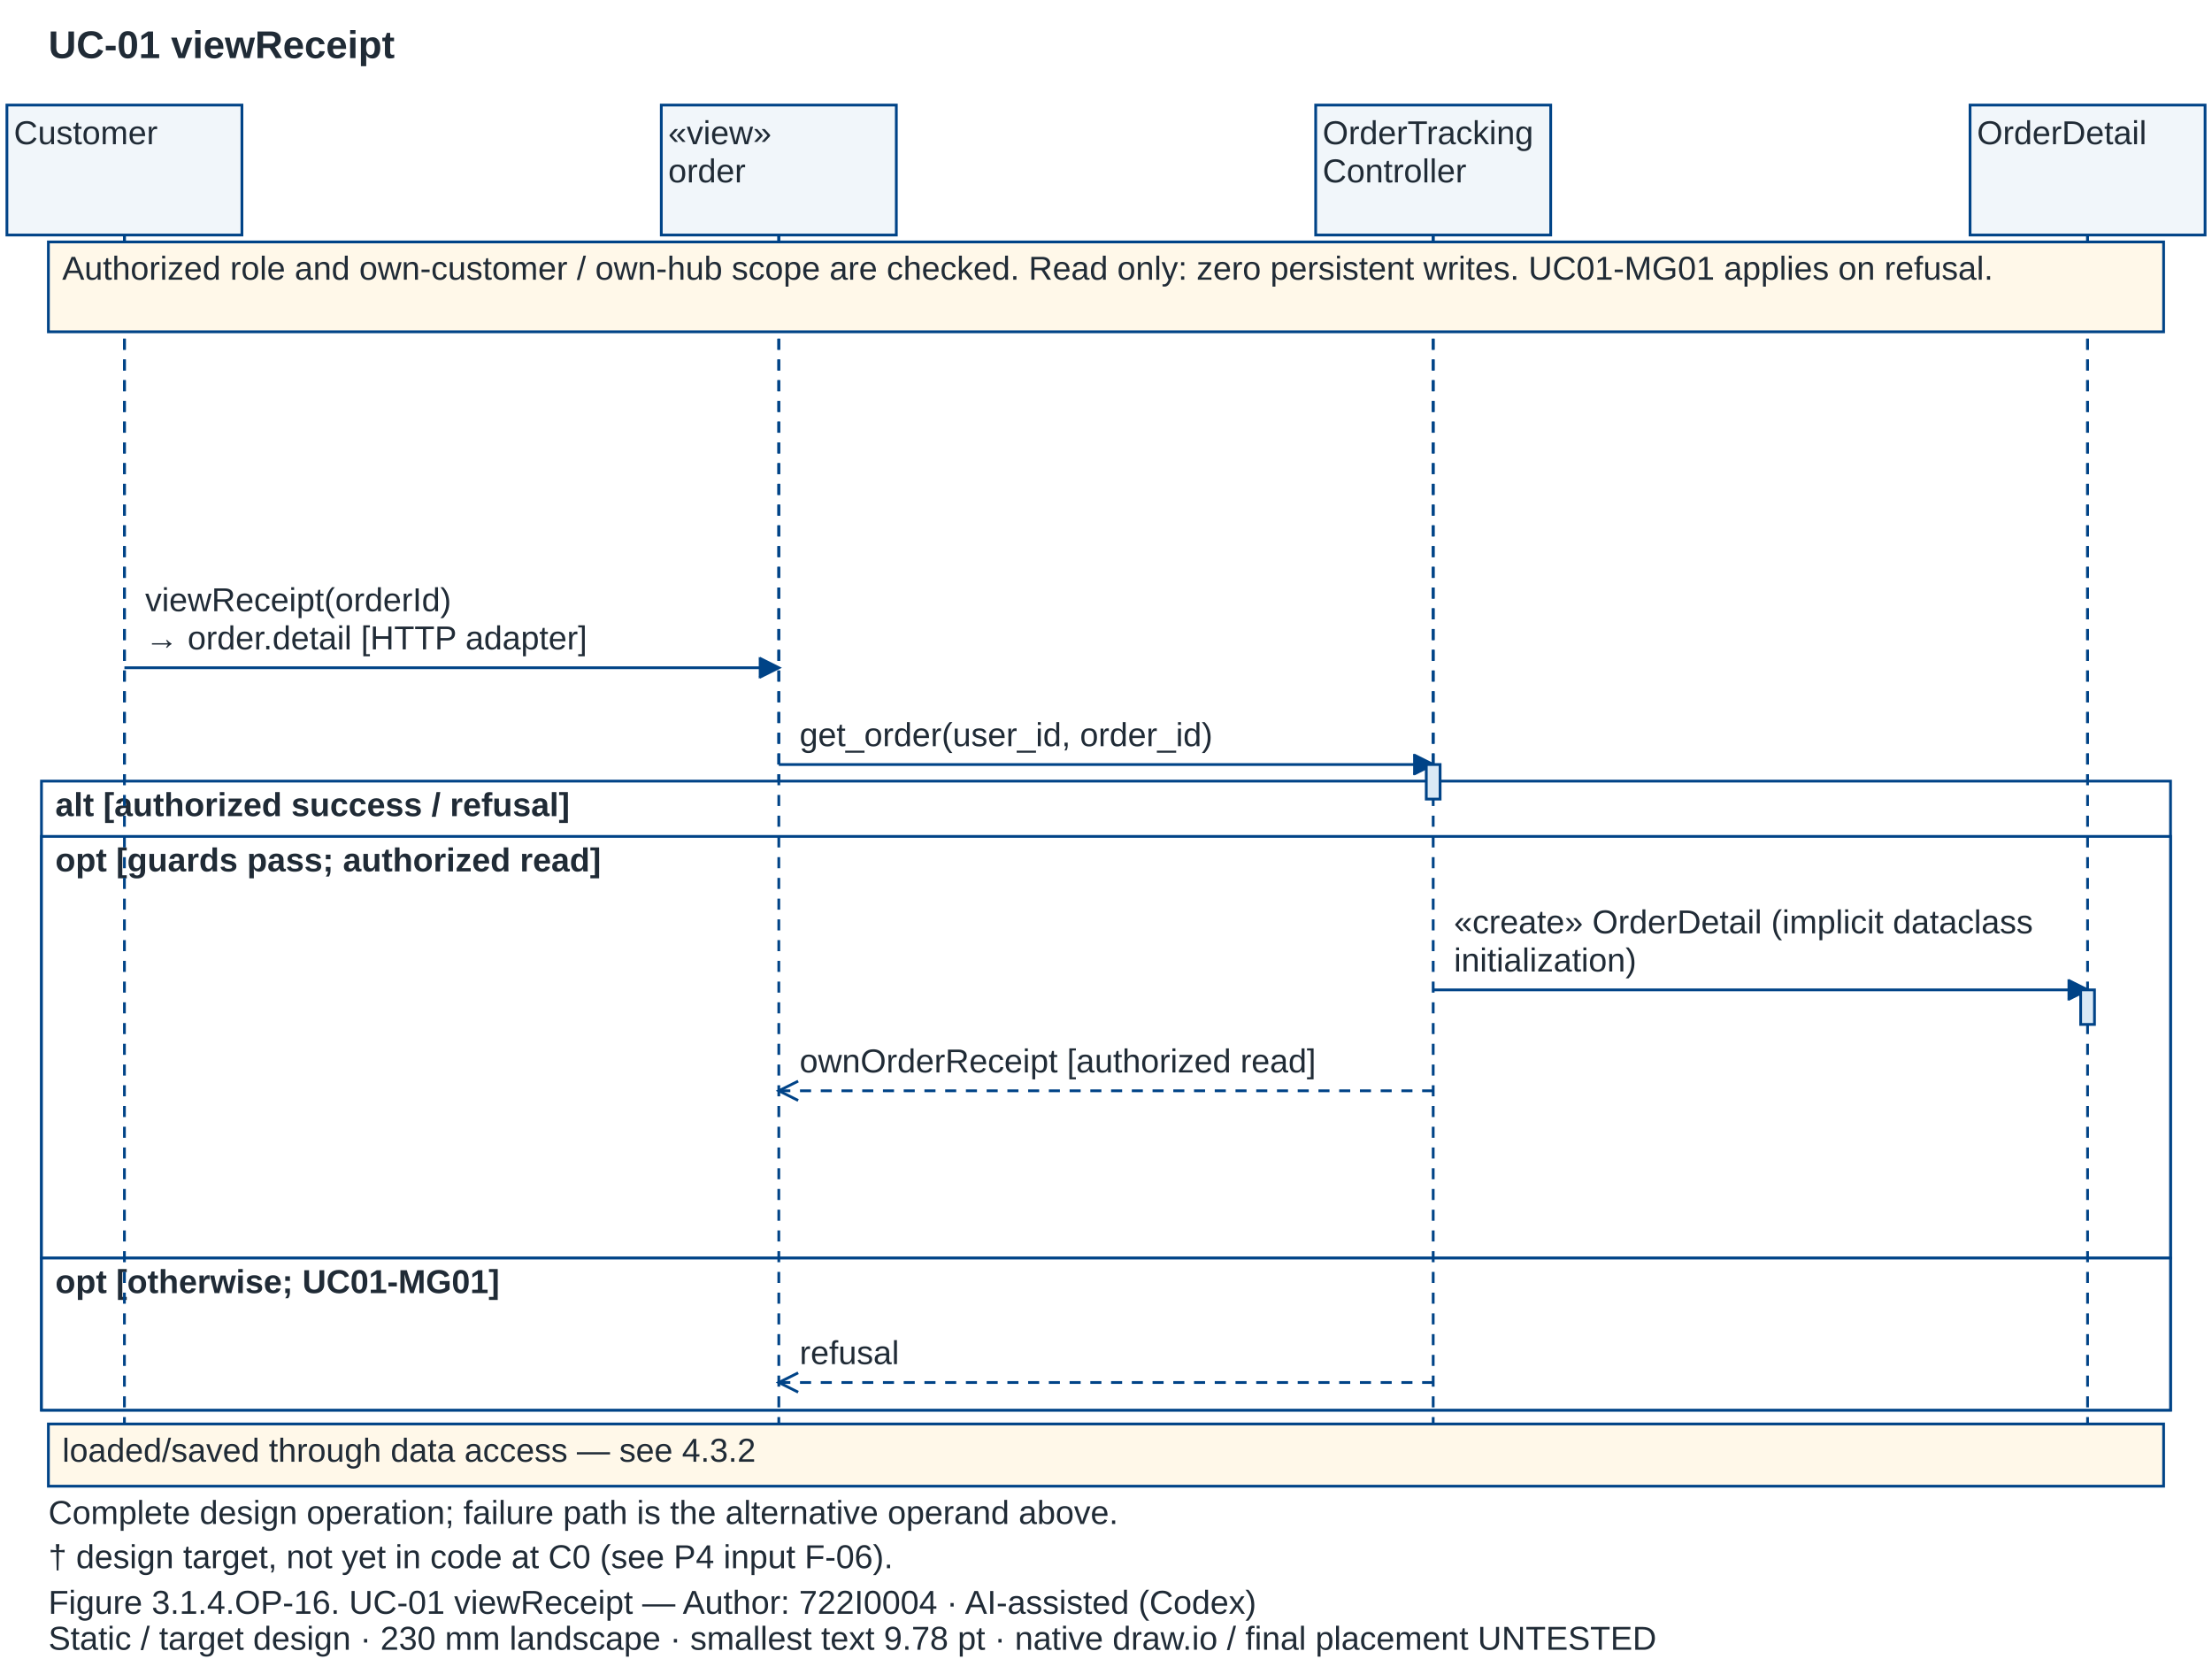
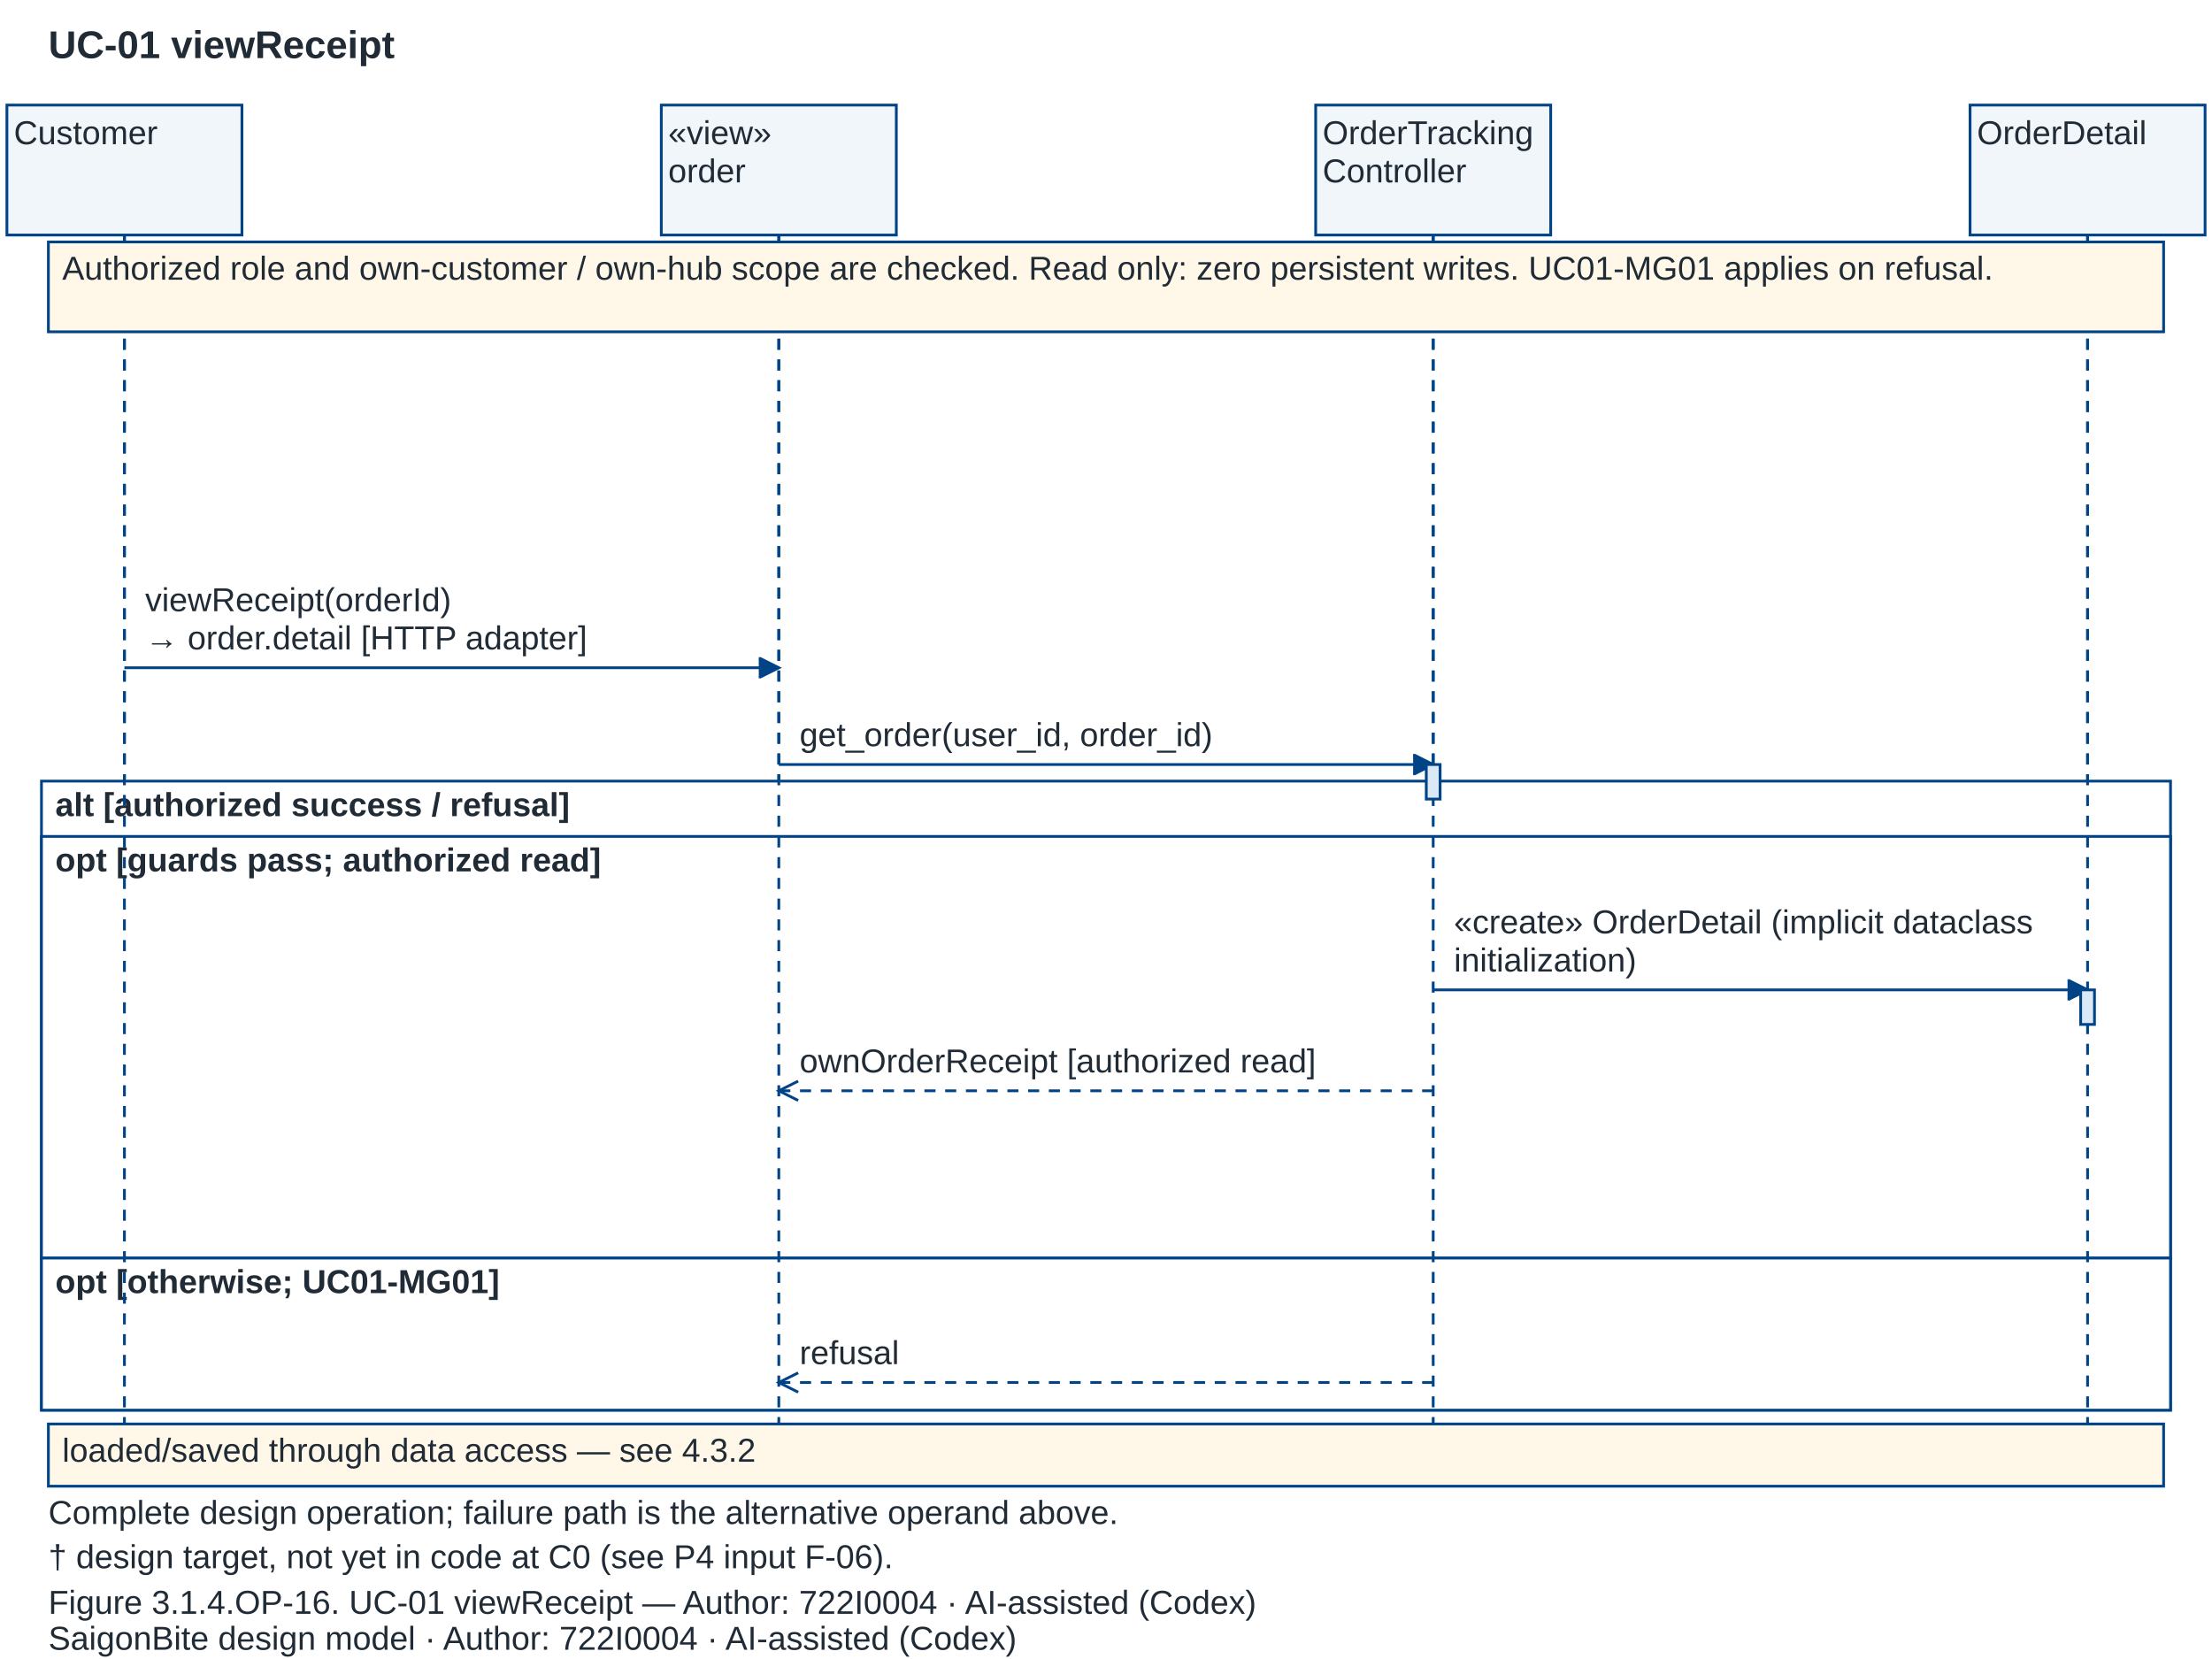
<svg xmlns="http://www.w3.org/2000/svg" width="1600" height="1200" viewBox="0 0 1600 1200">
  <rect width="100%" height="100%" fill="white" />
  <text x="35" y="42.04" font-family="Arial" font-size="28" font-weight="bold" fill="#202B36">UC-01 viewReceipt</text>
  <rect x="5.0" y="76" width="170" height="94" fill="#F1F6FA" stroke="#004387" stroke-width="2" />
  <text x="10.0" y="104.32" font-family="Arial" font-size="24" font-weight="normal" fill="#202B36">Customer</text>
  <polyline points="90.0,170 90.0,1060" fill="none" stroke="#004387" stroke-width="2" stroke-dasharray="8 7" />
  <rect x="478.333" y="76" width="170" height="94" fill="#F1F6FA" stroke="#004387" stroke-width="2" />
  <text x="483.333" y="104.32" font-family="Arial" font-size="24" font-weight="normal" fill="#202B36">«view»</text>
  <text x="483.333" y="131.92" font-family="Arial" font-size="24" font-weight="normal" fill="#202B36">order</text>
  <polyline points="563.333,170 563.333,1060" fill="none" stroke="#004387" stroke-width="2" stroke-dasharray="8 7" />
  <rect x="951.667" y="76" width="170" height="94" fill="#F1F6FA" stroke="#004387" stroke-width="2" />
  <text x="956.667" y="104.32" font-family="Arial" font-size="24" font-weight="normal" fill="#202B36">OrderTracking</text>
  <text x="956.667" y="131.92" font-family="Arial" font-size="24" font-weight="normal" fill="#202B36">Controller</text>
  <polyline points="1036.667,170 1036.667,1060" fill="none" stroke="#004387" stroke-width="2" stroke-dasharray="8 7" />
  <rect x="1425.0" y="76" width="170" height="94" fill="#F1F6FA" stroke="#004387" stroke-width="2" />
  <text x="1430.0" y="104.32" font-family="Arial" font-size="24" font-weight="normal" fill="#202B36">OrderDetail</text>
  <polyline points="1510.0,170 1510.0,1060" fill="none" stroke="#004387" stroke-width="2" stroke-dasharray="8 7" />
  <rect x="30" y="565" width="1540" height="455" fill="white" stroke="#004387" stroke-width="2" />
  <text x="40" y="590.32" font-family="Arial" font-size="24" font-weight="bold" fill="#202B36">alt [authorized success / refusal]</text>
  <rect x="30" y="605" width="1540" height="305" fill="white" stroke="#004387" stroke-width="2" />
  <text x="40" y="630.32" font-family="Arial" font-size="24" font-weight="bold" fill="#202B36">opt [guards pass; authorized read]</text>
  <rect x="30" y="910" width="1540" height="110" fill="white" stroke="#004387" stroke-width="2" />
  <text x="40" y="935.32" font-family="Arial" font-size="24" font-weight="bold" fill="#202B36">opt [otherwise; UC01-MG01]</text>
  <polyline points="90.0,170 90.0,1020" fill="none" stroke="#004387" stroke-width="2" stroke-dasharray="8 7" />
  <polyline points="563.333,170 563.333,1020" fill="none" stroke="#004387" stroke-width="2" stroke-dasharray="8 7" />
  <polyline points="1036.667,170 1036.667,1020" fill="none" stroke="#004387" stroke-width="2" stroke-dasharray="8 7" />
  <polyline points="1510.0,170 1510.0,1020" fill="none" stroke="#004387" stroke-width="2" stroke-dasharray="8 7" />
  <rect x="35" y="175" width="1530" height="65" fill="#FFF8E9" stroke="#004387" stroke-width="2" />
  <text x="45" y="202.32" font-family="Arial" font-size="24" font-weight="normal" fill="#202B36">Authorized role and own-customer / own-hub scope are checked. Read only: zero persistent writes. UC01-MG01 applies on refusal.</text>
  <rect x="35" y="1030" width="1530" height="45" fill="#FFF8E9" stroke="#004387" stroke-width="2" />
  <text x="45" y="1057.32" font-family="Arial" font-size="24" font-weight="normal" fill="#202B36">loaded/saved through data access — see 4.3.2</text>
  <polyline points="90.0,483 563.333,483" fill="none" stroke="#004387" stroke-width="2" />
  <polyline points="549.333,490.0 563.333,483 549.333,476.0" fill="none" stroke="#004387" stroke-width="2" />
  <polygon data-message-arrow="filled-synchronous" points="549.333,490.0 563.333,483 549.333,476.0" fill="#004387" stroke="#004387" />
  <text x="105.0" y="442.12" font-family="Arial" font-size="24" font-weight="normal" fill="#202B36">viewReceipt(orderId)</text>
  <text x="105.0" y="469.72" font-family="Arial" font-size="24" font-weight="normal" fill="#202B36">→ order.detail [HTTP adapter]</text>
  <polyline points="563.333,553 1036.667,553" fill="none" stroke="#004387" stroke-width="2" />
  <polyline points="1022.667,560.0 1036.667,553 1022.667,546.0" fill="none" stroke="#004387" stroke-width="2" />
  <polygon data-message-arrow="filled-synchronous" points="1022.667,560.0 1036.667,553 1022.667,546.0" fill="#004387" stroke="#004387" />
  <text x="578.333" y="539.72" font-family="Arial" font-size="24" font-weight="normal" fill="#202B36">get_order(user_id, order_id)</text>
  <rect x="1031.667" y="553" width="10" height="25" fill="#DAE9F5" stroke="#004387" stroke-width="2" />
  <polyline points="1036.667,716 1510.0,716" fill="none" stroke="#004387" stroke-width="2" />
  <polyline points="1496.0,723.0 1510.0,716 1496.0,709.0" fill="none" stroke="#004387" stroke-width="2" />
  <polygon data-message-arrow="filled-synchronous" points="1496.0,723.0 1510.0,716 1496.0,709.0" fill="#004387" stroke="#004387" />
  <text x="1051.667" y="675.12" font-family="Arial" font-size="24" font-weight="normal" fill="#202B36">«create» OrderDetail (implicit dataclass</text>
  <text x="1051.667" y="702.72" font-family="Arial" font-size="24" font-weight="normal" fill="#202B36">initialization)</text>
  <rect x="1505.0" y="716" width="10" height="25" fill="#DAE9F5" stroke="#004387" stroke-width="2" />
  <polyline points="1036.667,789 563.333,789" fill="none" stroke="#004387" stroke-width="2" stroke-dasharray="8 7" />
  <polyline points="577.333,782.0 563.333,789 577.333,796.0" fill="none" stroke="#004387" stroke-width="2" />
  <text x="578.333" y="775.72" font-family="Arial" font-size="24" font-weight="normal" fill="#202B36">ownOrderReceipt [authorized read]</text>
  <polyline points="1036.667,1000 563.333,1000" fill="none" stroke="#004387" stroke-width="2" stroke-dasharray="8 7" />
  <polyline points="577.333,993.0 563.333,1000 577.333,1007.0" fill="none" stroke="#004387" stroke-width="2" />
  <text x="578.333" y="986.72" font-family="Arial" font-size="24" font-weight="normal" fill="#202B36">refusal</text>
  <text x="35" y="1102.32" font-family="Arial" font-size="24" font-weight="normal" fill="#202B36">Complete design operation; failure path is the alternative operand above.</text>
  <text x="35" y="1134.32" font-family="Arial" font-size="24" font-weight="normal" fill="#202B36">† design target, not yet in code at C0 (see P4 input F-06).</text>
  <text x="35" y="1167.32" font-family="Arial" font-size="24" font-weight="normal" fill="#202B36">Figure 3.1.4.OP-16. UC-01 viewReceipt — Author: 722I0004 · AI-assisted (Codex)</text>
-   <text x="35" y="1193.32" font-family="Arial" font-size="24" font-weight="normal" fill="#202B36">Static / target design · 230 mm landscape · smallest text 9.78 pt · native draw.io / final placement UNTESTED</text>
+   <text x="35" y="1193.32" font-family="Arial" font-size="24" font-weight="normal" fill="#202B36">SaigonBite design model · Author: 722I0004 · AI-assisted (Codex)</text>
</svg>
